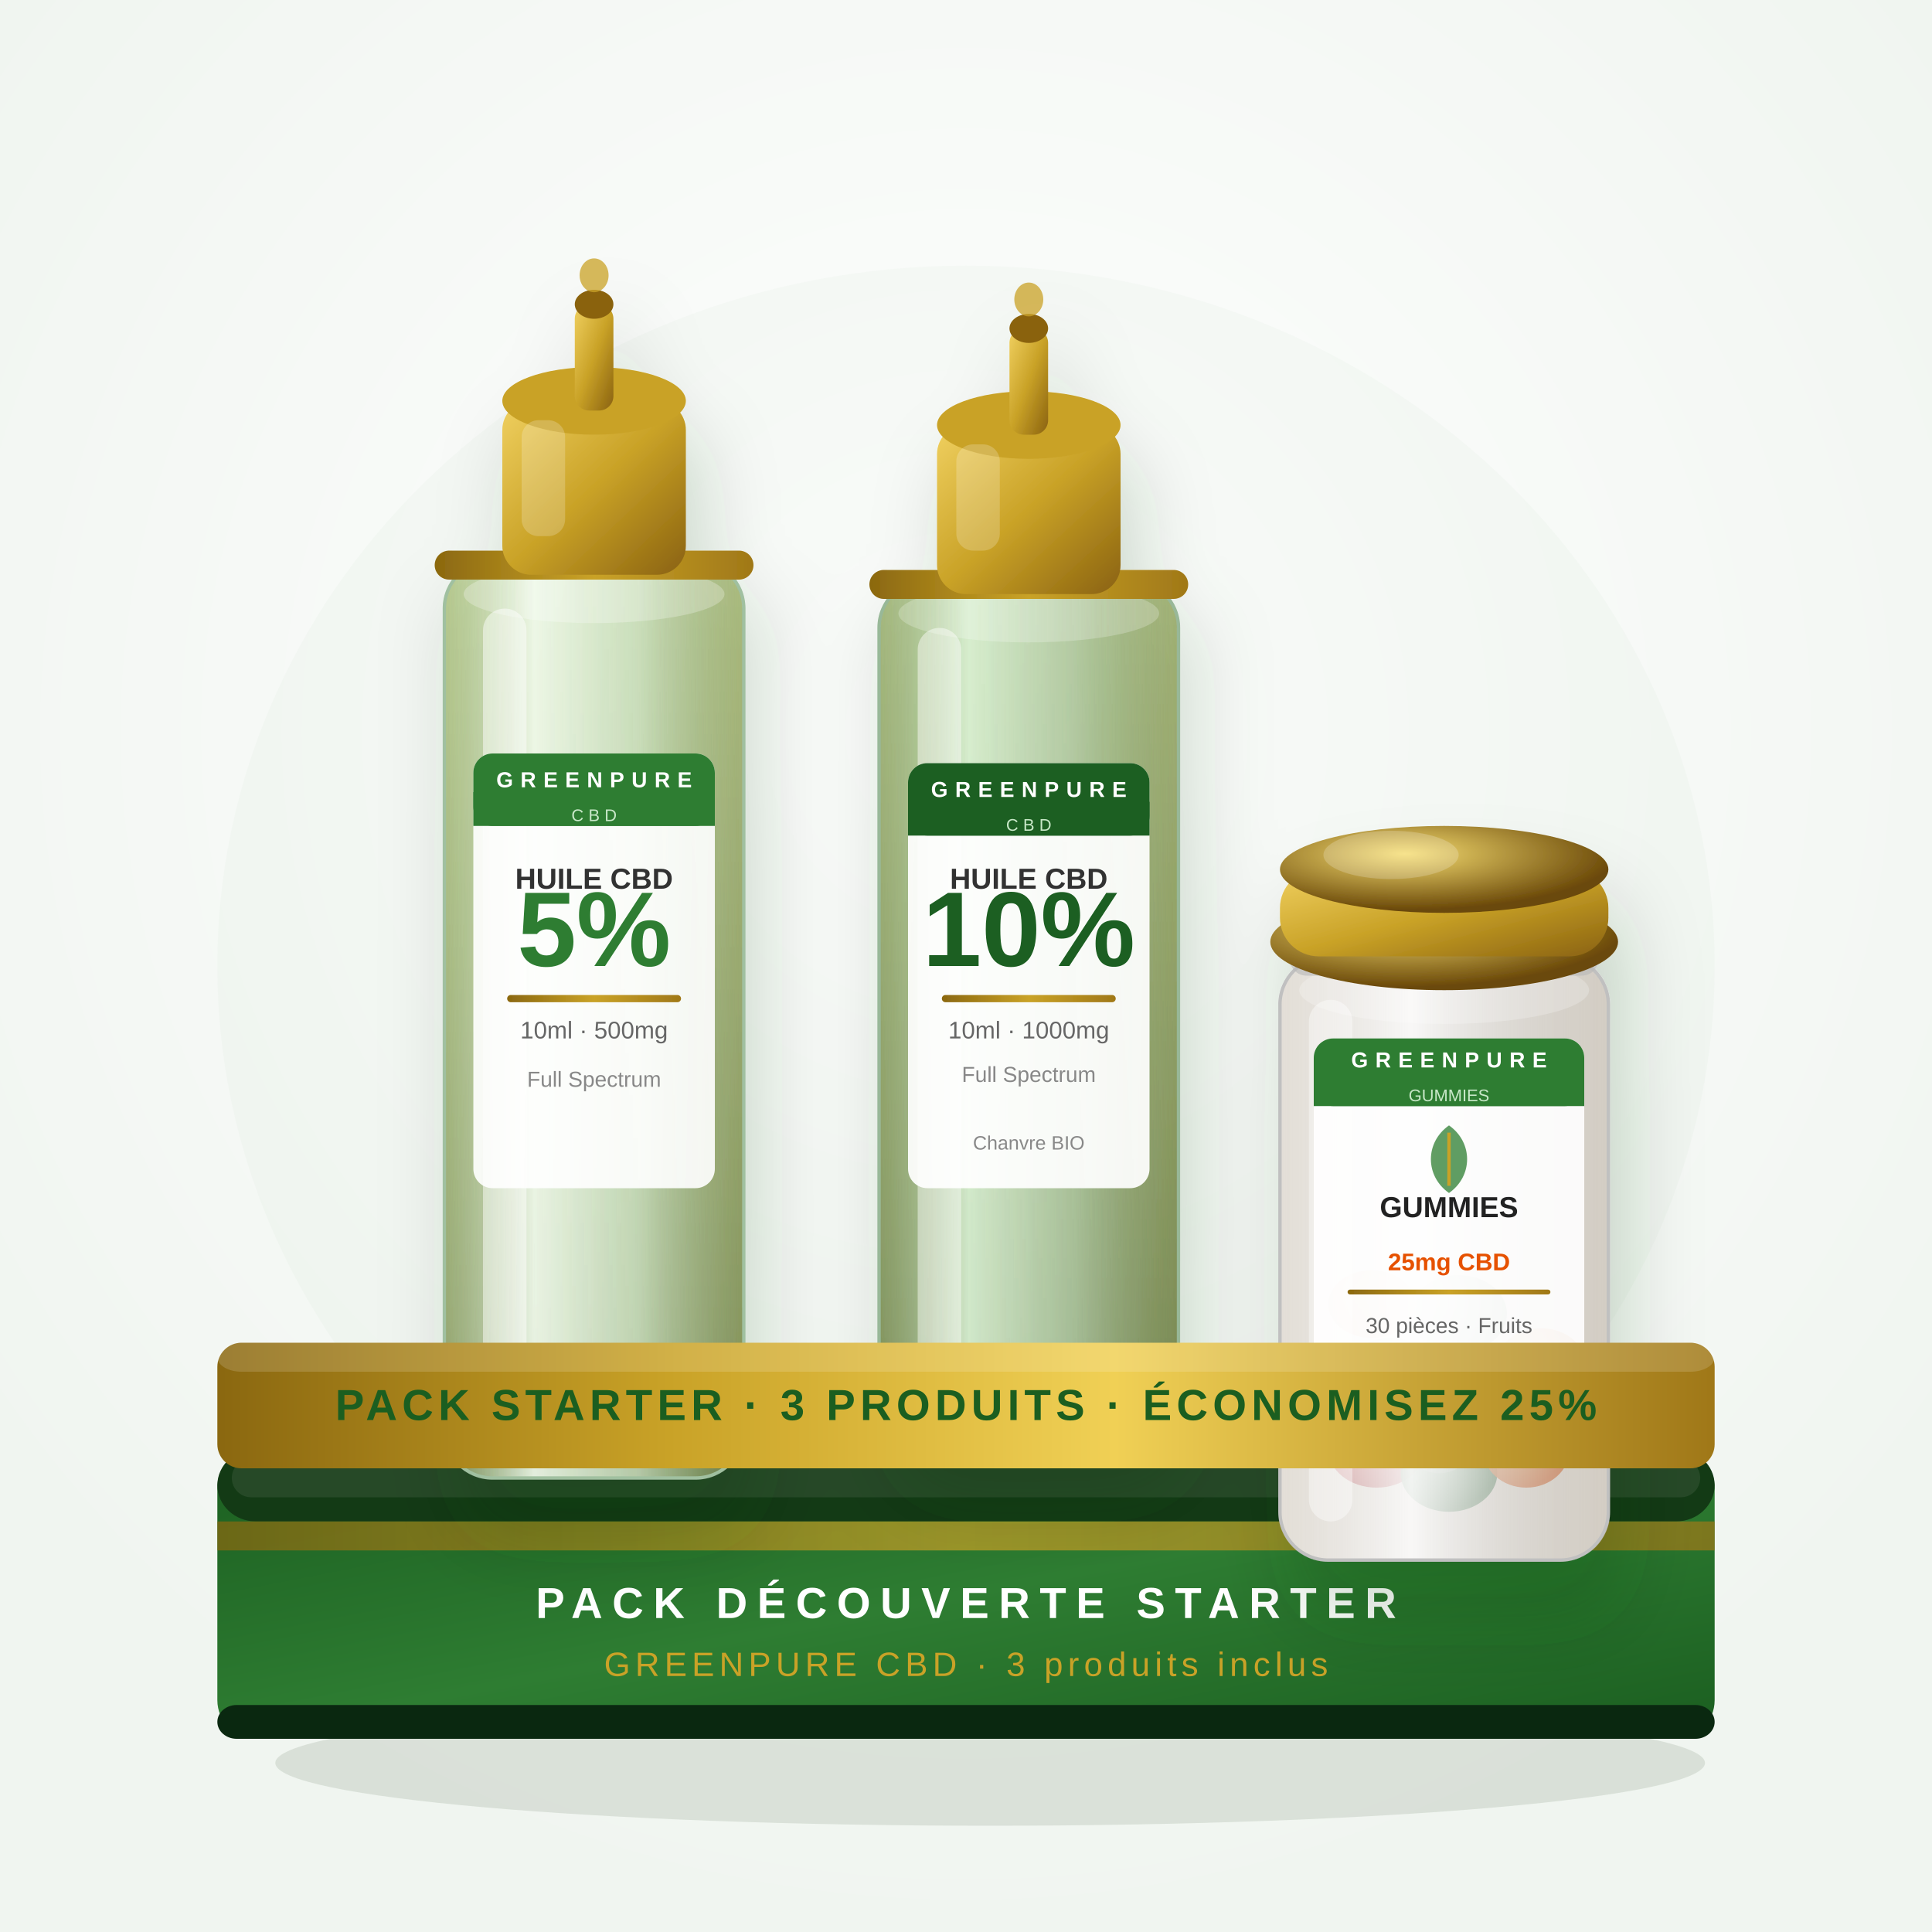
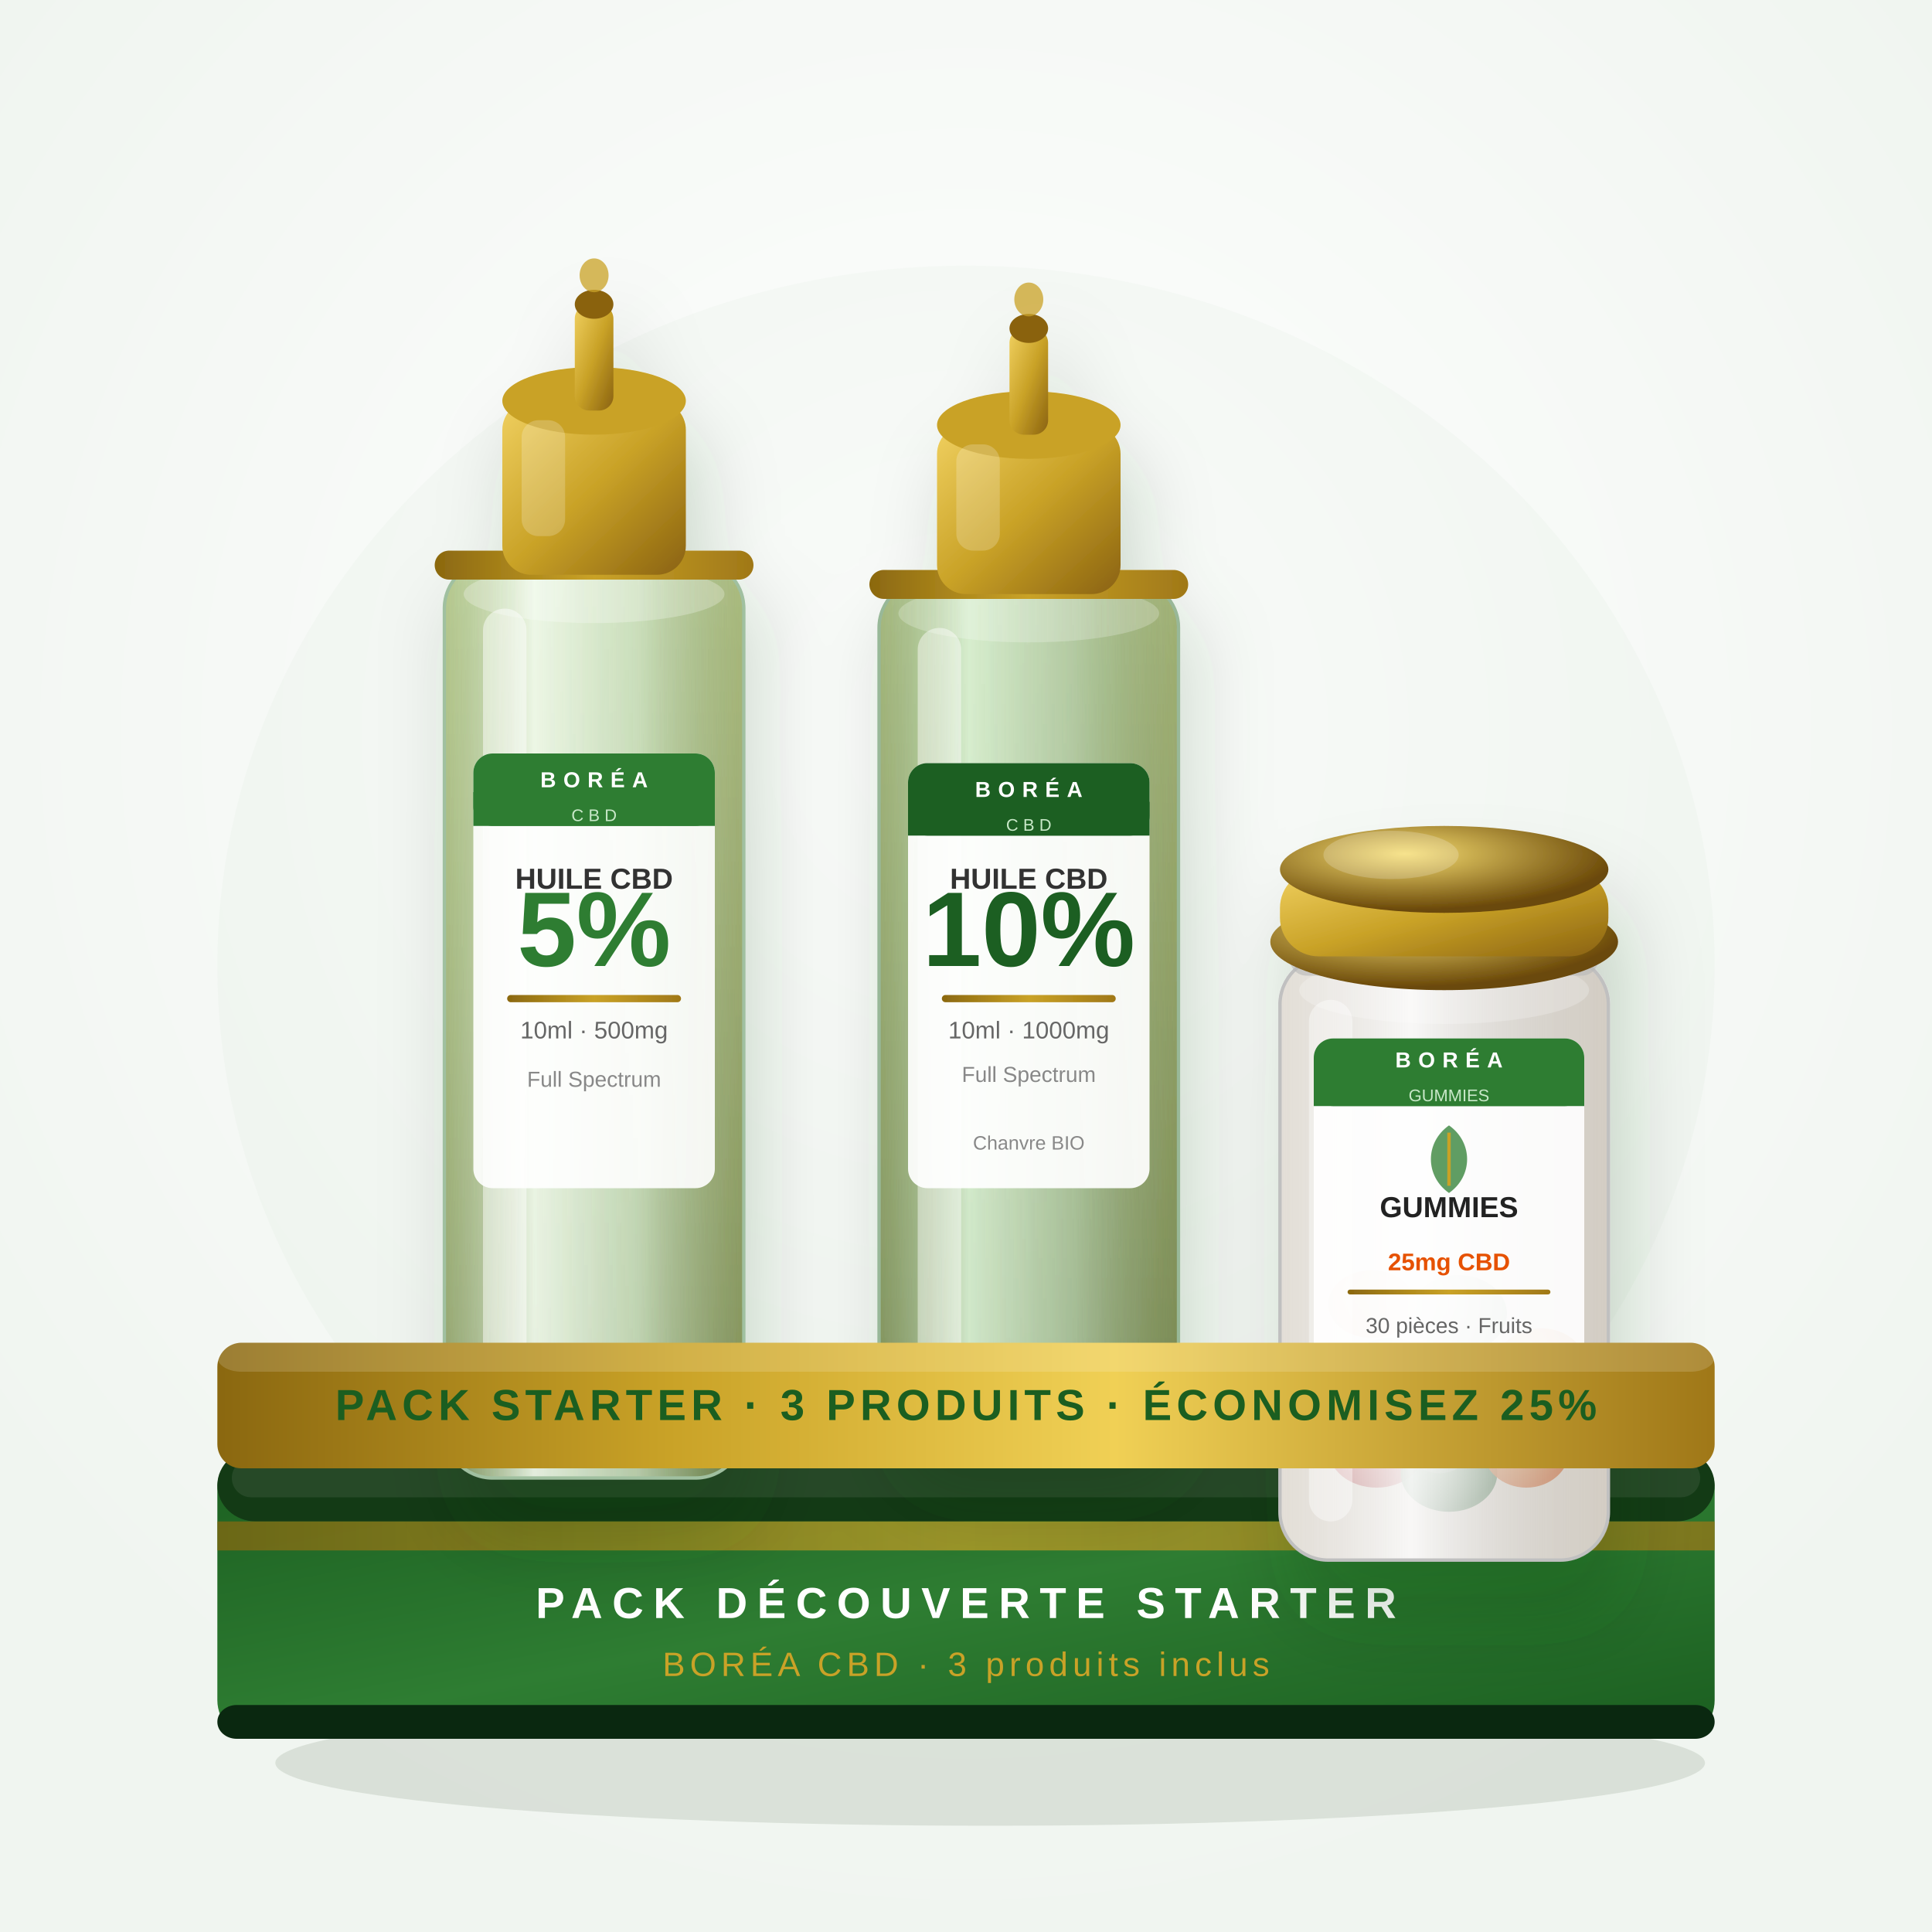
<svg xmlns="http://www.w3.org/2000/svg" viewBox="0 0 400 400" width="400" height="400">
  <defs>
    <radialGradient id="bg-ps" cx="50%" cy="38%" r="62%">
      <stop offset="0%" stop-color="#ffffff" />
      <stop offset="100%" stop-color="#f0f5f0" />
    </radialGradient>
    <linearGradient id="glass1-ps" x1="0%" y1="0%" x2="100%" y2="0%">
      <stop offset="0%" stop-color="#8ab88a" stop-opacity="0.55" />
      <stop offset="30%" stop-color="#edfaed" stop-opacity="0.92" />
      <stop offset="65%" stop-color="#c5e0c5" stop-opacity="0.82" />
      <stop offset="100%" stop-color="#6a9a6a" stop-opacity="0.50" />
    </linearGradient>
    <linearGradient id="glass2-ps" x1="0%" y1="0%" x2="100%" y2="0%">
      <stop offset="0%" stop-color="#6a9a6a" stop-opacity="0.55" />
      <stop offset="30%" stop-color="#d5f0d5" stop-opacity="0.90" />
      <stop offset="65%" stop-color="#a8c8a8" stop-opacity="0.80" />
      <stop offset="100%" stop-color="#5a8a5a" stop-opacity="0.50" />
    </linearGradient>
    <linearGradient id="jar-ps" x1="0%" y1="0%" x2="100%" y2="0%">
      <stop offset="0%" stop-color="#d0d0d0" stop-opacity="0.60" />
      <stop offset="40%" stop-color="#f8f8f8" stop-opacity="0.95" />
      <stop offset="100%" stop-color="#a8a8a8" stop-opacity="0.50" />
    </linearGradient>
    <linearGradient id="oil-ps" x1="0%" y1="0%" x2="0%" y2="100%">
      <stop offset="0%" stop-color="#e8c84a" stop-opacity="0.55" />
      <stop offset="100%" stop-color="#7a5e10" stop-opacity="0.72" />
    </linearGradient>
    <linearGradient id="cap-ps" x1="0%" y1="0%" x2="100%" y2="100%">
      <stop offset="0%" stop-color="#f0d060" />
      <stop offset="50%" stop-color="#c9a227" />
      <stop offset="100%" stop-color="#8a6210" />
    </linearGradient>
    <linearGradient id="lid-ps" x1="0%" y1="0%" x2="100%" y2="100%">
      <stop offset="0%" stop-color="#f0d060" />
      <stop offset="50%" stop-color="#c9a227" />
      <stop offset="100%" stop-color="#8a6210" />
    </linearGradient>
    <radialGradient id="lid-top-ps" cx="38%" cy="32%" r="65%">
      <stop offset="0%" stop-color="#f5dc70" />
      <stop offset="100%" stop-color="#6a4808" />
    </radialGradient>
    <linearGradient id="gold-ps" x1="0%" y1="0%" x2="100%" y2="0%">
      <stop offset="0%" stop-color="#8b6810" />
      <stop offset="50%" stop-color="#c9a227" />
      <stop offset="100%" stop-color="#a07818" />
    </linearGradient>
    <linearGradient id="box-ps" x1="0%" y1="0%" x2="100%" y2="100%">
      <stop offset="0%" stop-color="#1b5e20" />
      <stop offset="50%" stop-color="#2e7d32" />
      <stop offset="100%" stop-color="#1b5e20" />
    </linearGradient>
    <linearGradient id="banner-ps" x1="0%" y1="0%" x2="100%" y2="0%">
      <stop offset="0%" stop-color="#8b6810" />
      <stop offset="30%" stop-color="#c9a227" />
      <stop offset="60%" stop-color="#f0d055" />
      <stop offset="100%" stop-color="#a07818" />
    </linearGradient>
    <radialGradient id="g-red-ps" cx="35%" cy="35%" r="65%">
      <stop offset="0%" stop-color="#ff7070" />
      <stop offset="100%" stop-color="#b71c1c" />
    </radialGradient>
    <radialGradient id="g-green-ps" cx="35%" cy="35%" r="65%">
      <stop offset="0%" stop-color="#a5d6a7" />
      <stop offset="100%" stop-color="#1b5e20" />
    </radialGradient>
    <radialGradient id="g-orange-ps" cx="35%" cy="35%" r="65%">
      <stop offset="0%" stop-color="#ffab40" />
      <stop offset="100%" stop-color="#e65100" />
    </radialGradient>
    <filter id="shadow-ps" x="-20%" y="-15%" width="140%" height="140%">
      <feGaussianBlur in="SourceAlpha" stdDeviation="8" result="blur" />
      <feOffset dx="3" dy="12" result="offsetBlur" />
      <feFlood flood-color="#1a3a10" flood-opacity="0.18" result="color" />
      <feComposite in="color" in2="offsetBlur" operator="in" result="shadow" />
      <feMerge>
        <feMergeNode in="shadow" />
        <feMergeNode in="SourceGraphic" />
      </feMerge>
    </filter>
    <clipPath id="jar-clip-ps">
      <rect x="265" y="198" width="68" height="125" rx="10" />
    </clipPath>
    <clipPath id="b1-clip-ps">
      <rect x="100" y="108" width="62" height="190" rx="10" />
    </clipPath>
    <clipPath id="b2-clip-ps">
      <rect x="177" y="120" width="62" height="178" rx="10" />
    </clipPath>
  </defs>
  <rect width="400" height="400" fill="url(#bg-ps)" />
  <ellipse cx="200" cy="200" rx="155" ry="145" fill="#2e7d32" opacity="0.025" />
  <ellipse cx="205" cy="365" rx="148" ry="13" fill="#1a3a10" opacity="0.11" />
  <rect x="45" y="300" width="310" height="60" rx="8" fill="url(#box-ps)" />
  <rect x="45" y="300" width="310" height="15" rx="8" fill="#133a15" />
  <rect x="48" y="302" width="304" height="8" rx="4" fill="white" opacity="0.08" />
  <rect x="45" y="315" width="310" height="6" rx="0" fill="url(#gold-ps)" opacity="0.70" />
  <rect x="45" y="353" width="310" height="7" rx="4" fill="#0a2810" />
  <text x="200" y="335" font-family="'Helvetica Neue', Arial, sans-serif" font-size="9" font-weight="700" fill="white" text-anchor="middle" letter-spacing="2">PACK DÉCOUVERTE STARTER</text>
-   <text x="200" y="347" font-family="'Helvetica Neue', Arial, sans-serif" font-size="7" fill="#c9a227" text-anchor="middle" letter-spacing="1">GREENPURE CBD · 3 produits inclus</text>
+   <text x="200" y="347" font-family="'Helvetica Neue', Arial, sans-serif" font-size="7" fill="#c9a227" text-anchor="middle" letter-spacing="1">BORÉA CBD · 3 produits inclus</text>
  <g filter="url(#shadow-ps)">
    <g transform="translate(-8, 8)">
      <rect x="100" y="108" width="62" height="190" rx="10" fill="url(#oil-ps)" clip-path="url(#b1-clip-ps)" />
      <rect x="100" y="108" width="62" height="190" rx="10" fill="url(#glass1-ps)" stroke="#a0c0a0" stroke-width="0.7" />
      <rect x="108" y="118" width="9" height="170" rx="4.5" fill="white" opacity="0.48" />
      <ellipse cx="131" cy="115" rx="27" ry="6" fill="white" opacity="0.25" />
      <rect x="98" y="106" width="66" height="6" rx="3" fill="url(#gold-ps)" />
      <rect x="106" y="148" width="50" height="90" rx="4" fill="white" opacity="0.90" />
      <rect x="106" y="148" width="50" height="15" rx="4" fill="#2e7d32" />
      <rect x="106" y="156" width="50" height="7" fill="#2e7d32" />
-       <text x="131" y="155" font-family="'Helvetica Neue', Arial, sans-serif" font-size="4.5" font-weight="700" fill="white" text-anchor="middle" letter-spacing="1.5">GREENPURE</text>
+       <text x="131" y="155" font-family="'Helvetica Neue', Arial, sans-serif" font-size="4.5" font-weight="700" fill="white" text-anchor="middle" letter-spacing="1.5">BORÉA</text>
      <text x="131" y="162" font-family="'Helvetica Neue', Arial, sans-serif" font-size="3.5" fill="#c8e8c8" text-anchor="middle" letter-spacing="1">CBD</text>
      <text x="131" y="176" font-family="'Helvetica Neue', Arial, sans-serif" font-size="6" font-weight="600" fill="#333333" text-anchor="middle">HUILE CBD</text>
      <text x="131" y="192" font-family="'Helvetica Neue', Arial, sans-serif" font-size="22" font-weight="900" fill="#2e7d32" text-anchor="middle">5%</text>
      <rect x="113" y="198" width="36" height="1.5" rx="0.75" fill="url(#gold-ps)" />
      <text x="131" y="207" font-family="'Helvetica Neue', Arial, sans-serif" font-size="5" fill="#666666" text-anchor="middle">10ml · 500mg</text>
      <text x="131" y="217" font-family="'Helvetica Neue', Arial, sans-serif" font-size="4.5" fill="#888888" text-anchor="middle">Full Spectrum</text>
      <rect x="112" y="75" width="38" height="36" rx="6" fill="url(#cap-ps)" />
      <ellipse cx="131" cy="75" rx="19" ry="7" fill="#c9a227" />
      <rect x="116" y="79" width="9" height="24" rx="3.5" fill="white" opacity="0.20" />
      <rect x="127" y="55" width="8" height="22" rx="3" fill="url(#cap-ps)" />
      <ellipse cx="131" cy="55" rx="4" ry="3" fill="#8a6210" />
      <ellipse cx="131" cy="49" rx="3" ry="3.5" fill="#c9a227" opacity="0.75" />
    </g>
    <g transform="translate(5, 0)">
      <rect x="177" y="120" width="62" height="178" rx="10" fill="url(#oil-ps)" clip-path="url(#b2-clip-ps)" />
      <rect x="177" y="120" width="62" height="178" rx="10" fill="url(#glass2-ps)" stroke="#98b898" stroke-width="0.7" />
      <rect x="185" y="130" width="9" height="158" rx="4.5" fill="white" opacity="0.44" />
      <ellipse cx="208" cy="127" rx="27" ry="6" fill="white" opacity="0.22" />
      <rect x="175" y="118" width="66" height="6" rx="3" fill="url(#gold-ps)" />
      <rect x="183" y="158" width="50" height="88" rx="4" fill="white" opacity="0.92" />
      <rect x="183" y="158" width="50" height="15" rx="4" fill="#1b5e20" />
      <rect x="183" y="166" width="50" height="7" fill="#1b5e20" />
-       <text x="208" y="165" font-family="'Helvetica Neue', Arial, sans-serif" font-size="4.5" font-weight="700" fill="white" text-anchor="middle" letter-spacing="1.5">GREENPURE</text>
+       <text x="208" y="165" font-family="'Helvetica Neue', Arial, sans-serif" font-size="4.5" font-weight="700" fill="white" text-anchor="middle" letter-spacing="1.5">BORÉA</text>
      <text x="208" y="172" font-family="'Helvetica Neue', Arial, sans-serif" font-size="3.5" fill="#c8e8c8" text-anchor="middle" letter-spacing="1">CBD</text>
      <text x="208" y="184" font-family="'Helvetica Neue', Arial, sans-serif" font-size="6" font-weight="600" fill="#333333" text-anchor="middle">HUILE CBD</text>
      <text x="208" y="200" font-family="'Helvetica Neue', Arial, sans-serif" font-size="22" font-weight="900" fill="#1b5e20" text-anchor="middle">10%</text>
      <rect x="190" y="206" width="36" height="1.5" rx="0.75" fill="url(#gold-ps)" />
      <text x="208" y="215" font-family="'Helvetica Neue', Arial, sans-serif" font-size="5" fill="#666666" text-anchor="middle">10ml · 1000mg</text>
      <text x="208" y="224" font-family="'Helvetica Neue', Arial, sans-serif" font-size="4.5" fill="#888888" text-anchor="middle">Full Spectrum</text>
      <text x="208" y="238" font-family="'Helvetica Neue', Arial, sans-serif" font-size="4" fill="#888888" text-anchor="middle">Chanvre BIO</text>
      <rect x="189" y="88" width="38" height="35" rx="6" fill="url(#cap-ps)" />
      <ellipse cx="208" cy="88" rx="19" ry="7" fill="#c9a227" />
      <rect x="193" y="92" width="9" height="22" rx="3.5" fill="white" opacity="0.20" />
      <rect x="204" y="68" width="8" height="22" rx="3" fill="url(#cap-ps)" />
      <ellipse cx="208" cy="68" rx="4" ry="3" fill="#8a6210" />
      <ellipse cx="208" cy="62" rx="3" ry="3.5" fill="#c9a227" opacity="0.75" />
    </g>
    <g clip-path="url(#jar-clip-ps)">
      <rect x="265" y="198" width="68" height="125" rx="10" fill="#fff3e0" />
      <ellipse cx="285" cy="300" rx="10" ry="8" fill="url(#g-red-ps)" opacity="0.90" />
      <ellipse cx="300" cy="305" rx="10" ry="8" fill="url(#g-green-ps)" opacity="0.88" />
      <ellipse cx="316" cy="300" rx="9" ry="8" fill="url(#g-orange-ps)" opacity="0.88" />
      <ellipse cx="288" cy="285" rx="10" ry="8" fill="url(#g-green-ps)" opacity="0.85" />
      <ellipse cx="305" cy="288" rx="9" ry="8" fill="url(#g-red-ps)" opacity="0.85" />
      <ellipse cx="319" cy="282" rx="9" ry="7" fill="url(#g-orange-ps)" opacity="0.82" />
      <ellipse cx="284" cy="270" rx="9" ry="7" fill="url(#g-orange-ps)" opacity="0.80" />
      <ellipse cx="302" cy="272" rx="10" ry="8" fill="url(#g-green-ps)" opacity="0.78" />
      <ellipse cx="283" cy="297" rx="5" ry="3" fill="white" opacity="0.28" />
      <ellipse cx="298" cy="302" rx="5" ry="3" fill="white" opacity="0.26" />
      <ellipse cx="313" cy="297" rx="4" ry="3" fill="white" opacity="0.25" />
    </g>
    <rect x="265" y="198" width="68" height="125" rx="10" fill="url(#jar-ps)" stroke="#c0c0c0" stroke-width="0.7" />
    <rect x="271" y="207" width="9" height="108" rx="4.5" fill="white" opacity="0.40" />
    <ellipse cx="299" cy="205" rx="30" ry="7" fill="white" opacity="0.22" />
    <rect x="267" y="195" width="64" height="7" rx="3.5" fill="#b8b8b8" opacity="0.6" />
    <rect x="272" y="215" width="56" height="70" rx="4" fill="white" opacity="0.90" />
    <rect x="272" y="215" width="56" height="14" rx="4" fill="#2e7d32" />
    <rect x="272" y="222" width="56" height="7" fill="#2e7d32" />
-     <text x="300" y="221" font-family="'Helvetica Neue', Arial, sans-serif" font-size="4.5" font-weight="700" fill="white" text-anchor="middle" letter-spacing="1.5">GREENPURE</text>
+     <text x="300" y="221" font-family="'Helvetica Neue', Arial, sans-serif" font-size="4.5" font-weight="700" fill="white" text-anchor="middle" letter-spacing="1.5">BORÉA</text>
    <text x="300" y="228" font-family="'Helvetica Neue', Arial, sans-serif" font-size="3.5" fill="#c8e8c8" text-anchor="middle">GUMMIES</text>
    <g transform="translate(300, 240)">
      <path d="M0,-7 C5,-3.5 5,3.5 0,7 C-5,3.5 -5,-3.5 0,-7Z" fill="#2e7d32" opacity="0.75" />
      <line x1="0" y1="-5.5" x2="0" y2="5.5" stroke="#c9a227" stroke-width="0.7" />
    </g>
    <text x="300" y="252" font-family="'Helvetica Neue', Arial, sans-serif" font-size="6" font-weight="700" fill="#222222" text-anchor="middle">GUMMIES</text>
    <text x="300" y="263" font-family="'Helvetica Neue', Arial, sans-serif" font-size="5" fill="#e65100" text-anchor="middle" font-weight="700">25mg CBD</text>
    <rect x="279" y="267" width="42" height="1" rx="0.5" fill="url(#gold-ps)" />
    <text x="300" y="276" font-family="'Helvetica Neue', Arial, sans-serif" font-size="4.5" fill="#666666" text-anchor="middle">30 pièces · Fruits</text>
    <text x="300" y="284" font-family="'Helvetica Neue', Arial, sans-serif" font-size="4" fill="#888888" text-anchor="middle">Vegan · Sans sucre</text>
    <ellipse cx="299" cy="195" rx="36" ry="10" fill="url(#lid-top-ps)" />
    <rect x="265" y="180" width="68" height="18" rx="8" fill="url(#lid-ps)" />
    <ellipse cx="299" cy="180" rx="34" ry="9" fill="url(#lid-top-ps)" />
    <ellipse cx="288" cy="177" rx="14" ry="5" fill="white" opacity="0.20" />
  </g>
  <rect x="45" y="278" width="310" height="26" rx="5" fill="url(#banner-ps)" />
  <rect x="45" y="278" width="310" height="6" rx="5" fill="white" opacity="0.15" />
  <text x="200" y="294" font-family="'Helvetica Neue', Arial, sans-serif" font-size="9" font-weight="800" fill="#1b5e20" text-anchor="middle" letter-spacing="1">PACK STARTER · 3 PRODUITS · ÉCONOMISEZ 25%</text>
</svg>
